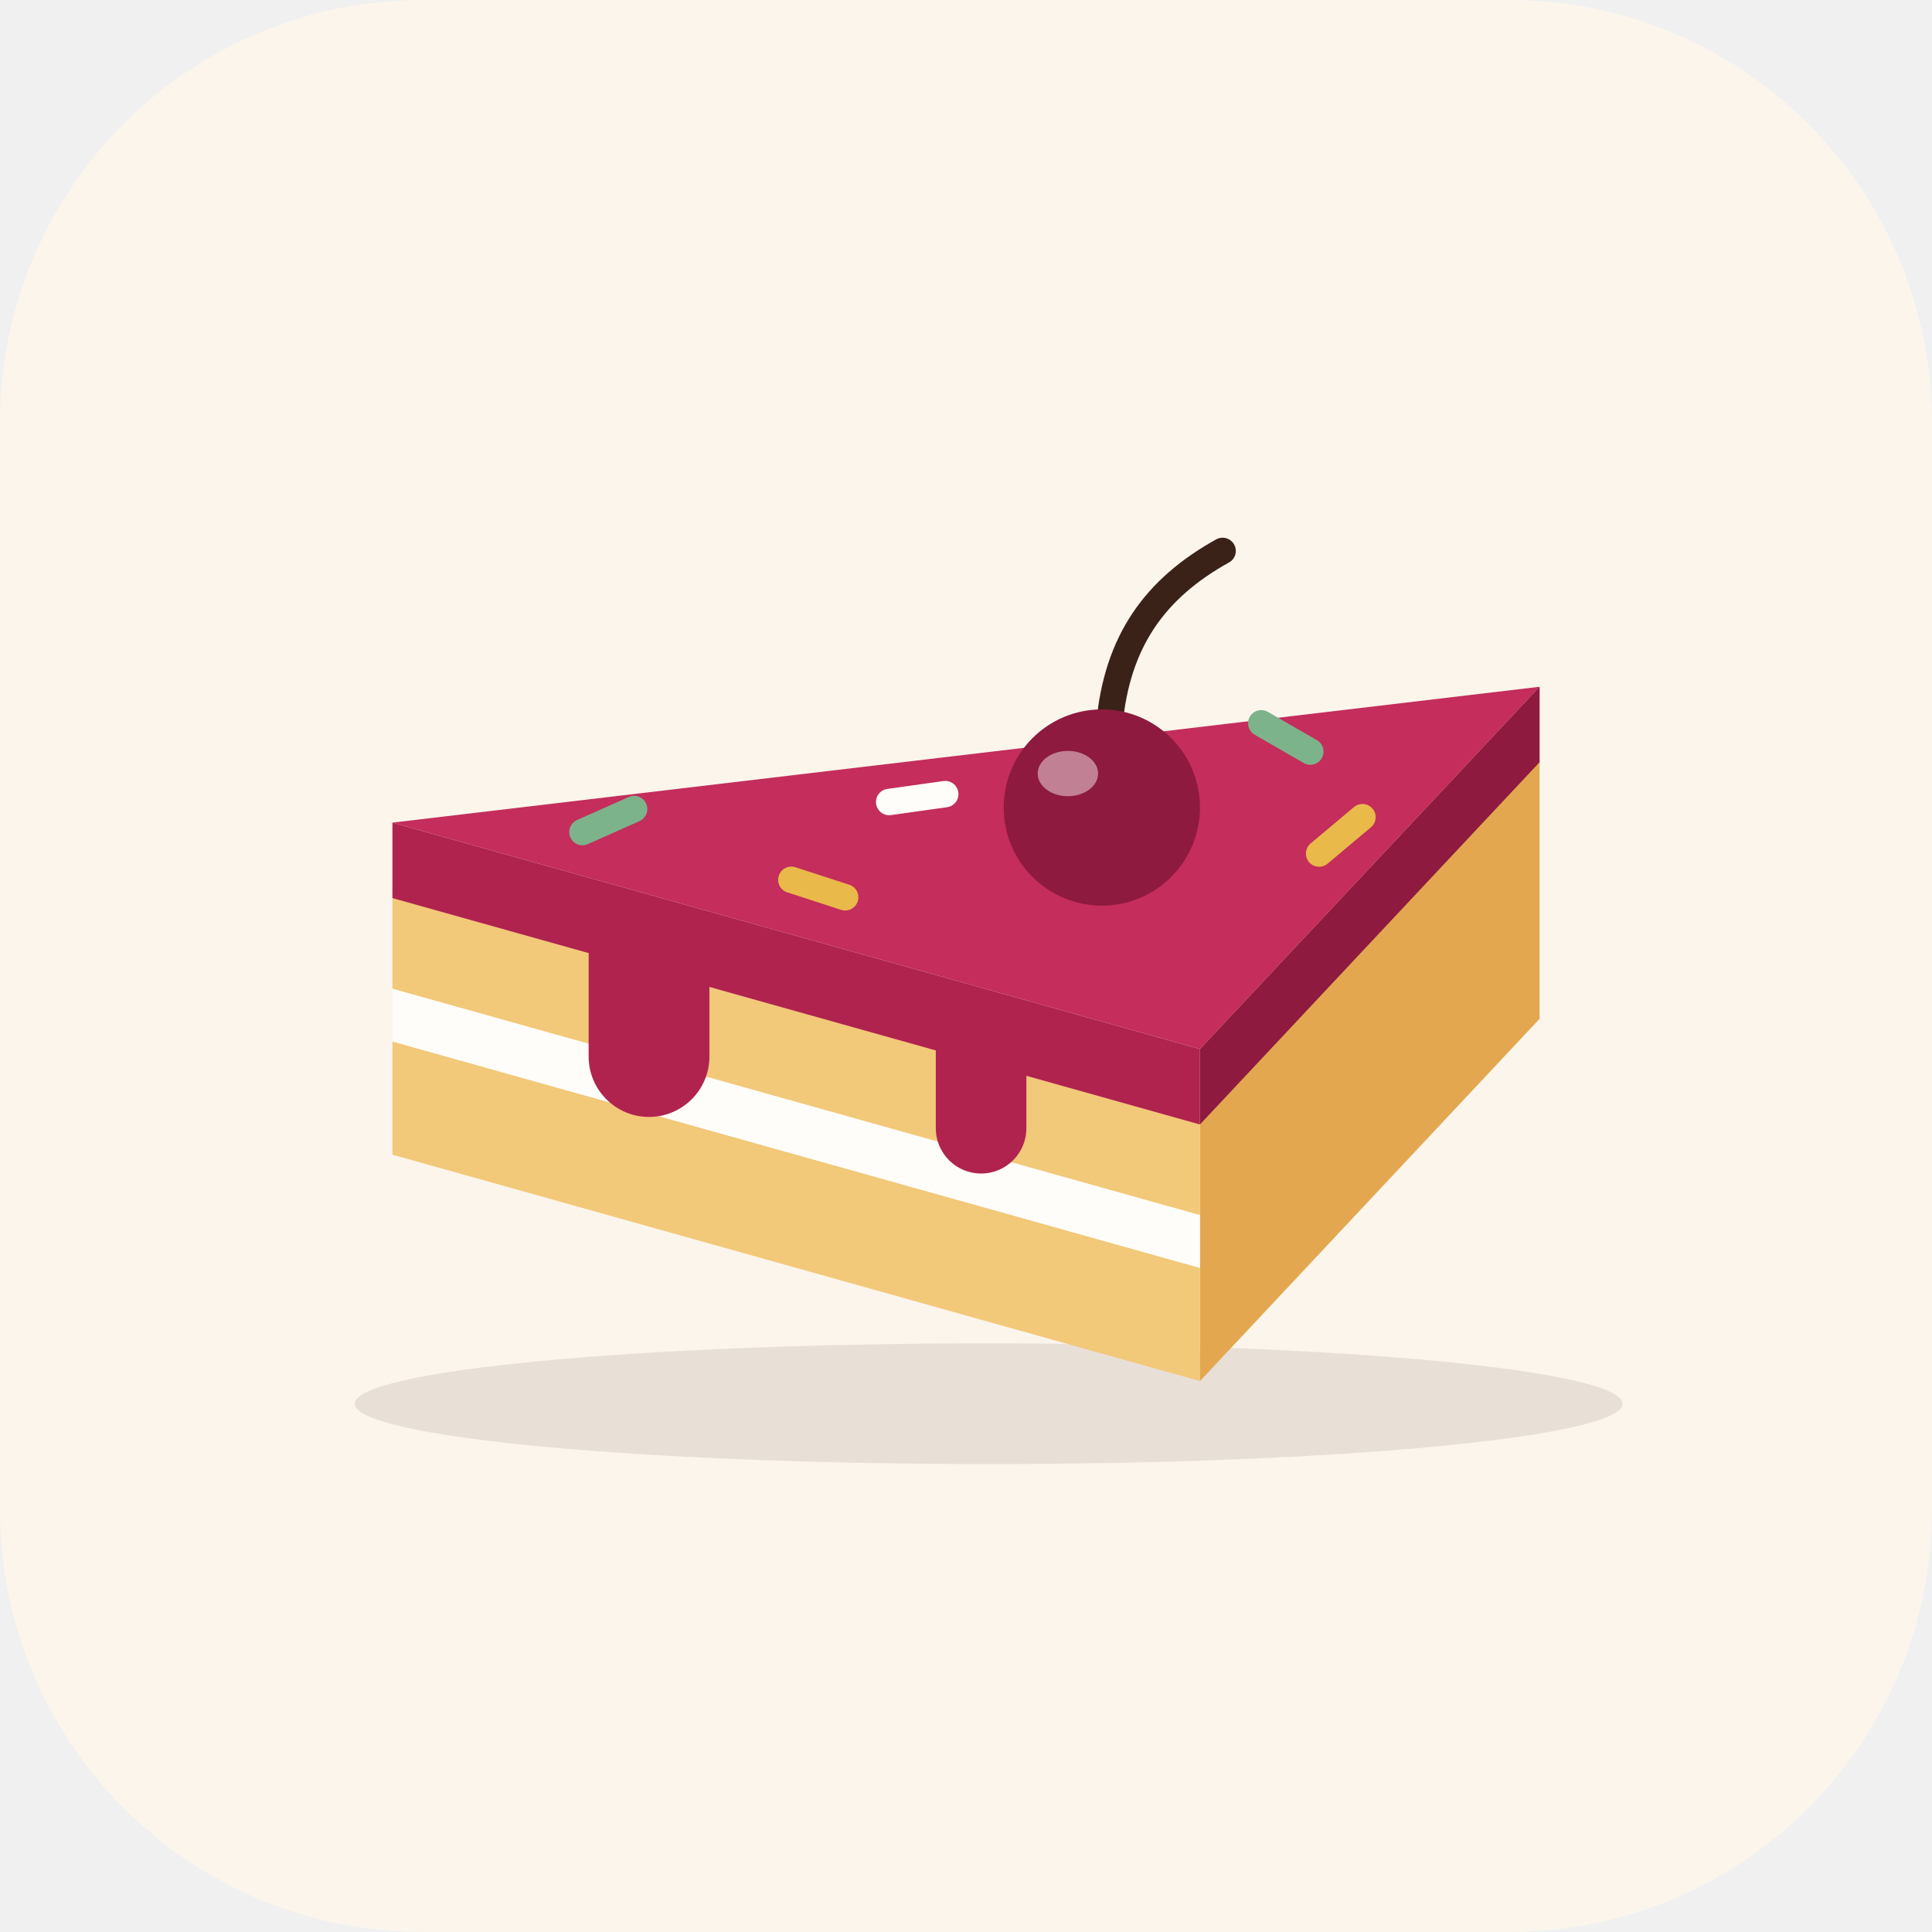
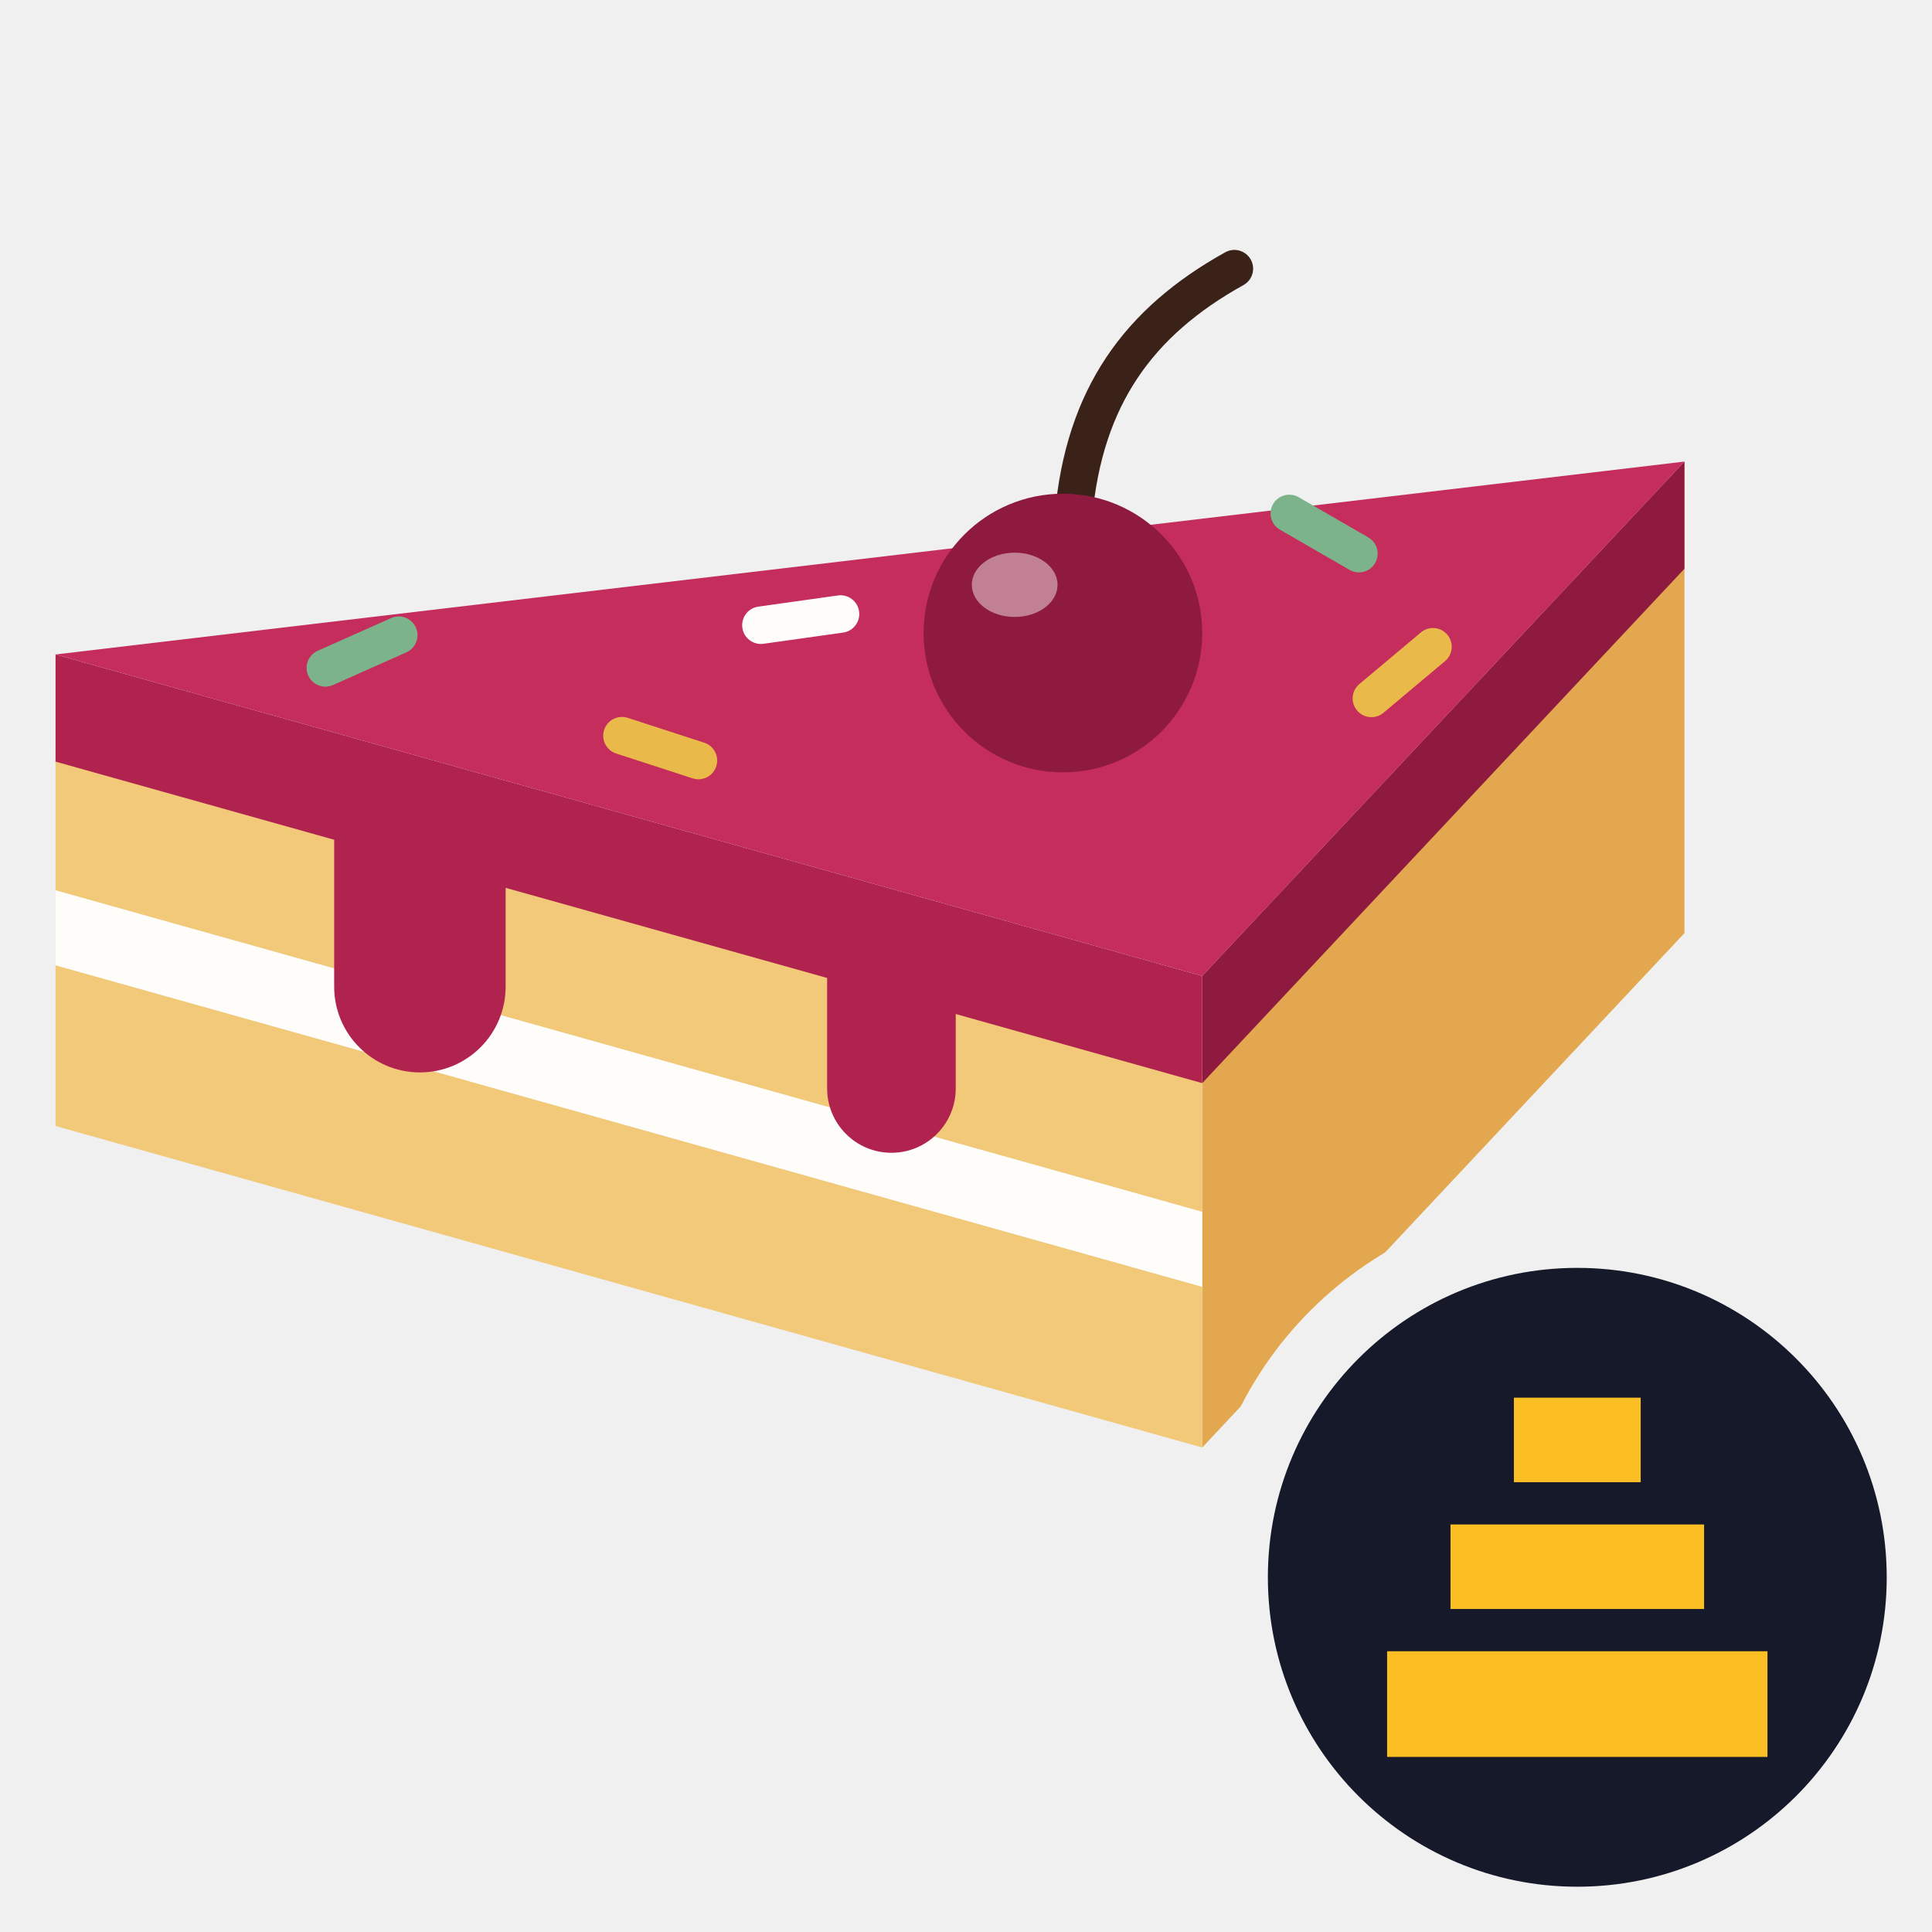
<svg xmlns="http://www.w3.org/2000/svg" viewBox="0 0 512 512">
-   <rect width="512" height="512" rx="112" fill="#fbf5ec" />
-   <ellipse cx="262" cy="372" rx="168" ry="16" fill="#3b2219" opacity="0.1" />
-   <g transform="translate(0 -44)">
-     <polygon points="318,322 408,226 408,314 318,410" fill="#e3a84f" />
-     <polygon points="318,322 408,226 408,246 318,342" fill="#8e1a3f" />
-     <polygon points="104,320 318,380 318,410 104,350" fill="#f2c879" />
-     <polygon points="104,306 318,366 318,380 104,320" fill="#fffdf9" />
-     <polygon points="104,280 318,340 318,366 104,306" fill="#f2c879" />
-     <polygon points="104,262 318,322 318,342 104,282" fill="#b0234f" />
-     <path d="M156 296 L188 305 L188 324 a16 16 0 0 1 -32 0 Z" fill="#b0234f" />
-     <path d="M248 322 L272 328.7 L272 343 a12 12 0 0 1 -24 0 Z" fill="#b0234f" />
-     <polygon points="104,262 318,322 408,226" fill="#c42d5c" />
-     <rect x="150" y="258" width="22" height="7" rx="3.5" fill="#7db38a" transform="rotate(-24 161 261)" />
-     <rect x="206" y="276" width="22" height="7" rx="3.5" fill="#e9b949" transform="rotate(18 217 279)" />
-     <rect x="232" y="252" width="22" height="7" rx="3.5" fill="#fffdf9" transform="rotate(-8 243 255)" />
-     <rect x="344" y="262" width="22" height="7" rx="3.5" fill="#e9b949" transform="rotate(-40 355 265)" />
-     <rect x="330" y="236" width="22" height="7" rx="3.5" fill="#7db38a" transform="rotate(30 341 239)" />
-     <path d="M294 236 C296 214 306 200 324 190" fill="none" stroke="#3b2219" stroke-width="7" stroke-linecap="round" />
-     <circle cx="292" cy="258" r="26" fill="#8e1a3f" />
-     <ellipse cx="283" cy="249" rx="8" ry="6" fill="#fffdf9" opacity="0.45" />
+   <defs>
+     <mask id="cut">
+       <rect width="512" height="512" fill="#fff" />
+       <circle cx="418" cy="418" r="100" fill="#000" />
+     </mask>
+   </defs>
+   <g mask="url(#cut)">
+     <g transform="translate(-8 -14) scale(1.42) translate(-88 -86) translate(0 -44)">
+       <polygon points="318,322 408,226 408,314 318,410" fill="#e3a84f" />
+       <polygon points="318,322 408,226 408,246 318,342" fill="#8e1a3f" />
+       <polygon points="104,320 318,380 318,410 104,350" fill="#f2c879" />
+       <polygon points="104,306 318,366 318,380 104,320" fill="#fffdf9" />
+       <polygon points="104,280 318,340 318,366 104,306" fill="#f2c879" />
+       <polygon points="104,262 318,322 318,342 104,282" fill="#b0234f" />
+       <path d="M156 296 L188 305 L188 324 a16 16 0 0 1 -32 0 Z" fill="#b0234f" />
+       <path d="M248 322 L272 328.7 L272 343 a12 12 0 0 1 -24 0 Z" fill="#b0234f" />
+       <polygon points="104,262 318,322 408,226" fill="#c42d5c" />
+       <rect x="150" y="258" width="22" height="7" rx="3.5" fill="#7db38a" transform="rotate(-24 161 261)" />
+       <rect x="206" y="276" width="22" height="7" rx="3.5" fill="#e9b949" transform="rotate(18 217 279)" />
+       <rect x="232" y="252" width="22" height="7" rx="3.5" fill="#fffdf9" transform="rotate(-8 243 255)" />
+       <rect x="344" y="262" width="22" height="7" rx="3.5" fill="#e9b949" transform="rotate(-40 355 265)" />
+       <rect x="330" y="236" width="22" height="7" rx="3.5" fill="#7db38a" transform="rotate(30 341 239)" />
+       <path d="M294 236 C296 214 306 200 324 190" fill="none" stroke="#3b2219" stroke-width="7" stroke-linecap="round" />
+       <circle cx="292" cy="258" r="26" fill="#8e1a3f" />
+       <ellipse cx="283" cy="249" rx="8" ry="6" fill="#fffdf9" opacity="0.45" />
+     </g>
+   </g>
+   <g>
+     <circle cx="418" cy="418" r="82" fill="#16192a" />
+     <g fill="#fbbf24" transform="translate(350.8 353.6) scale(5.6)">
+       <path d="M9 3h6v4H9z" />
+       <path d="M6 9h12v4H6z" />
+       <path d="M3 15h18v5H3z" />
+     </g>
  </g>
</svg>
